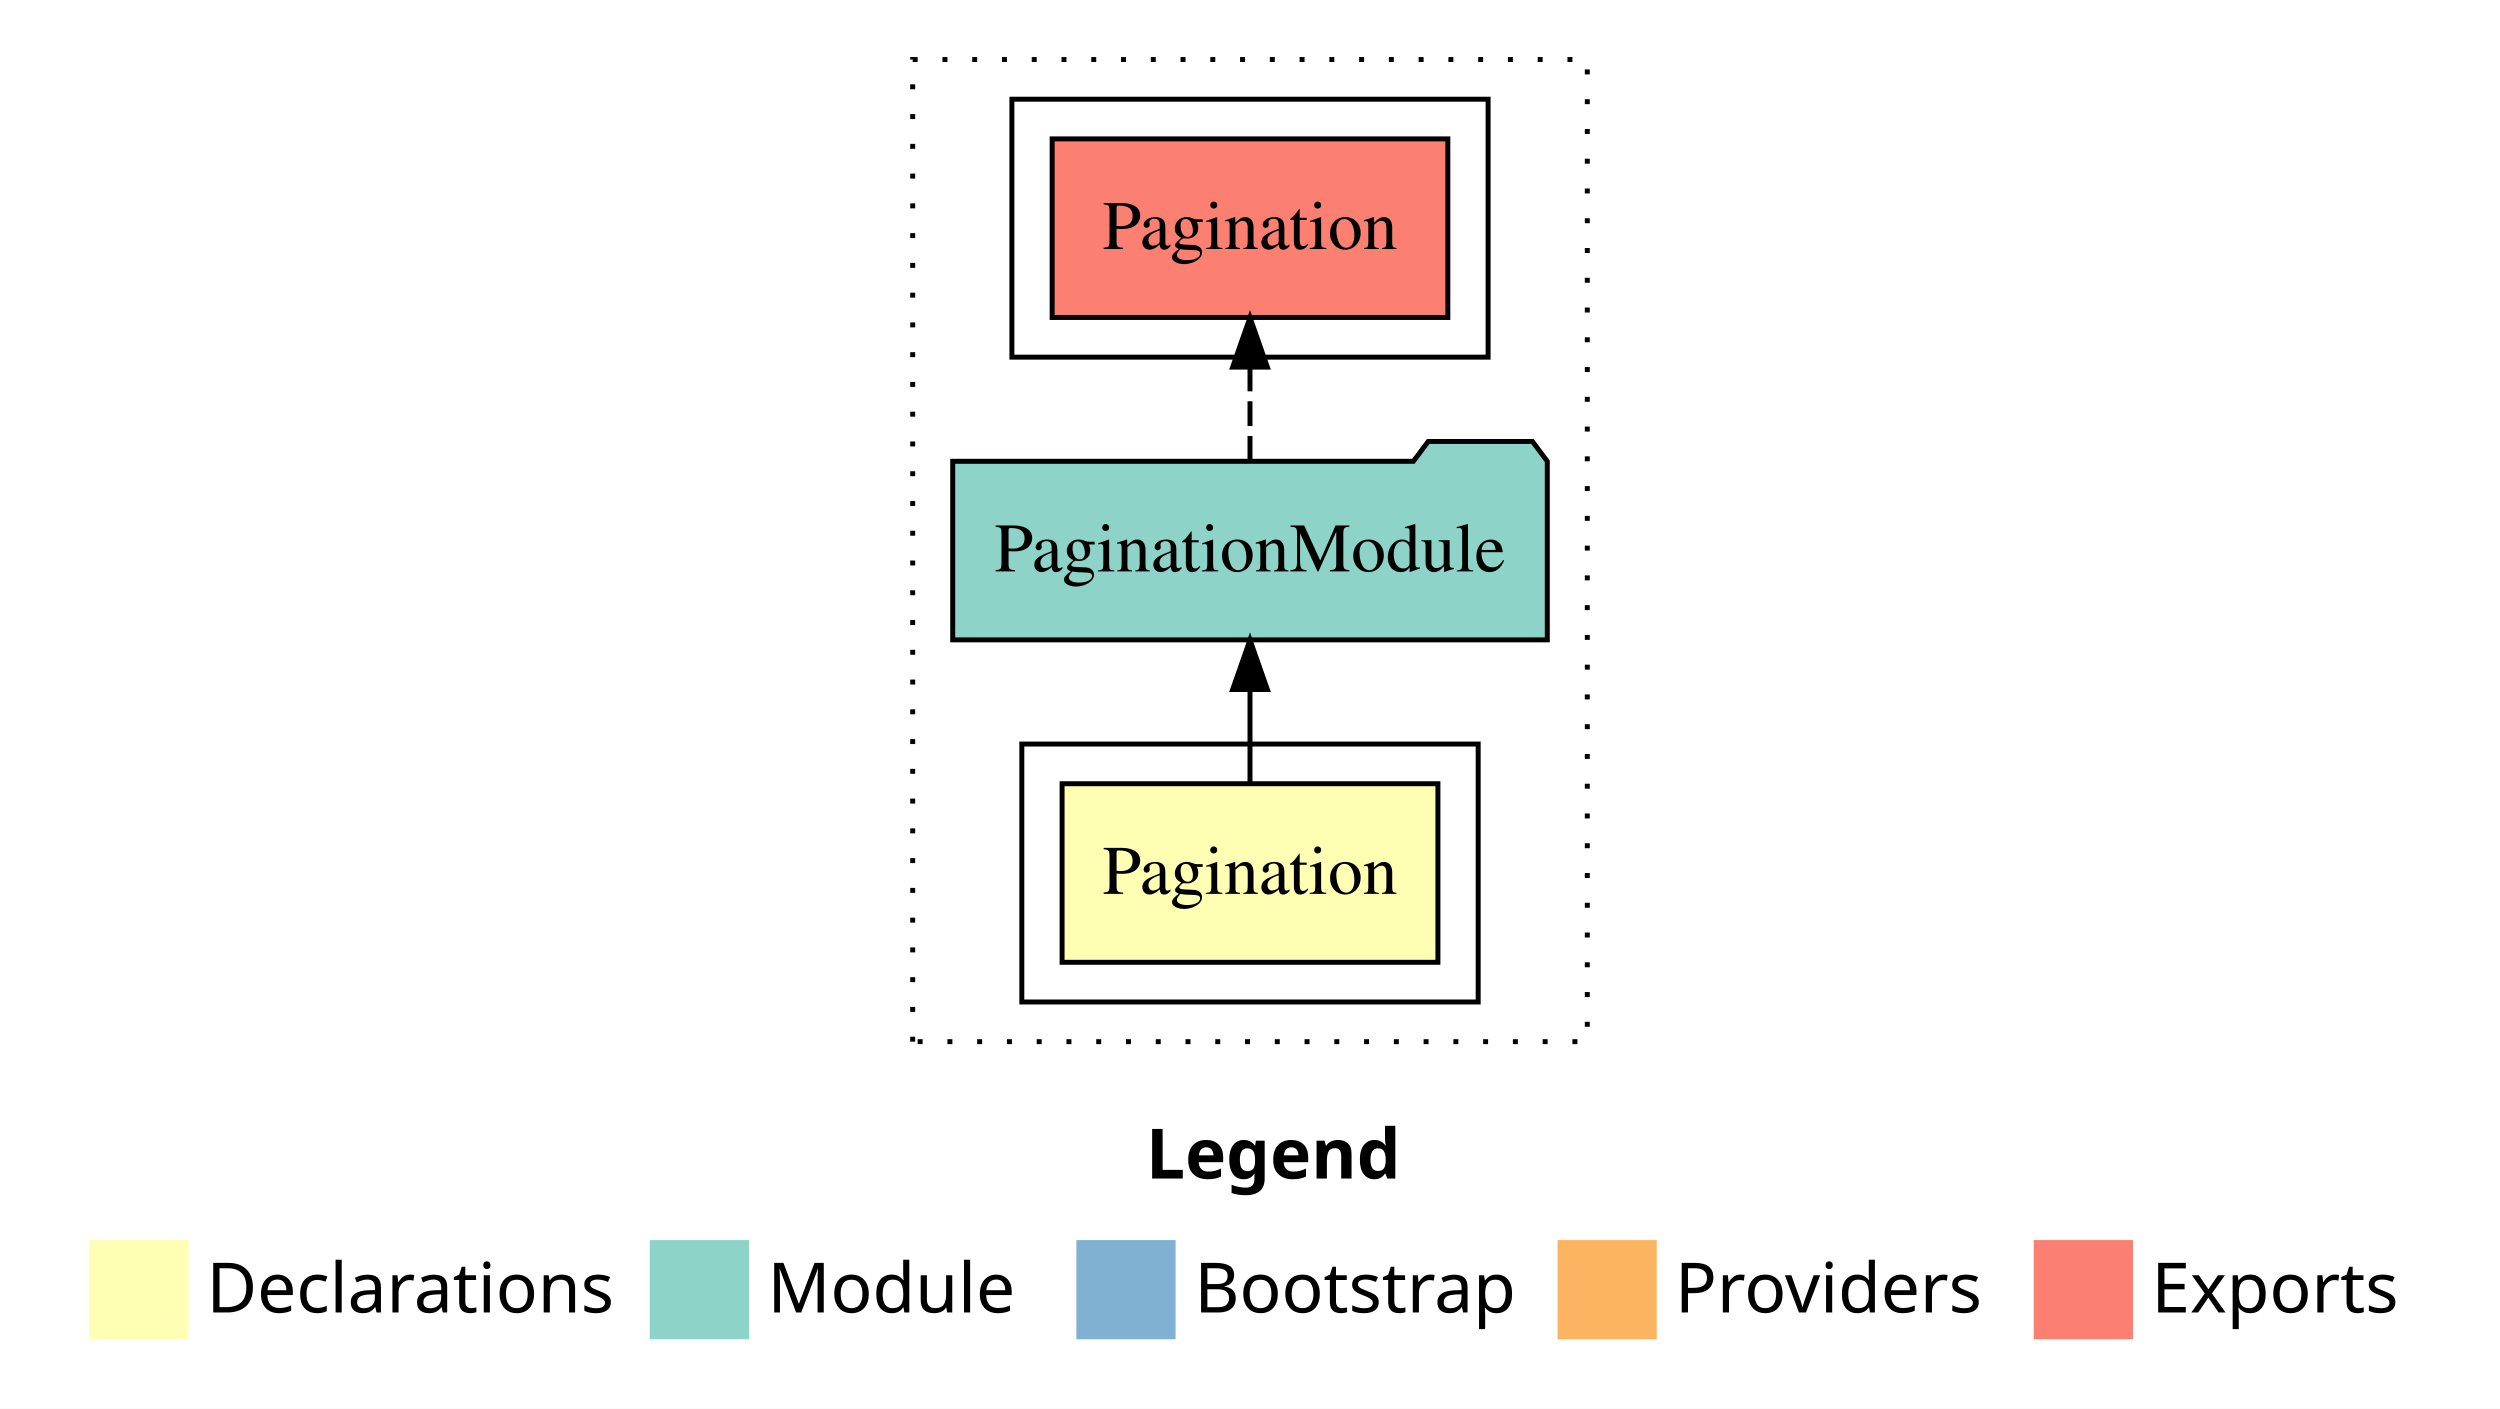
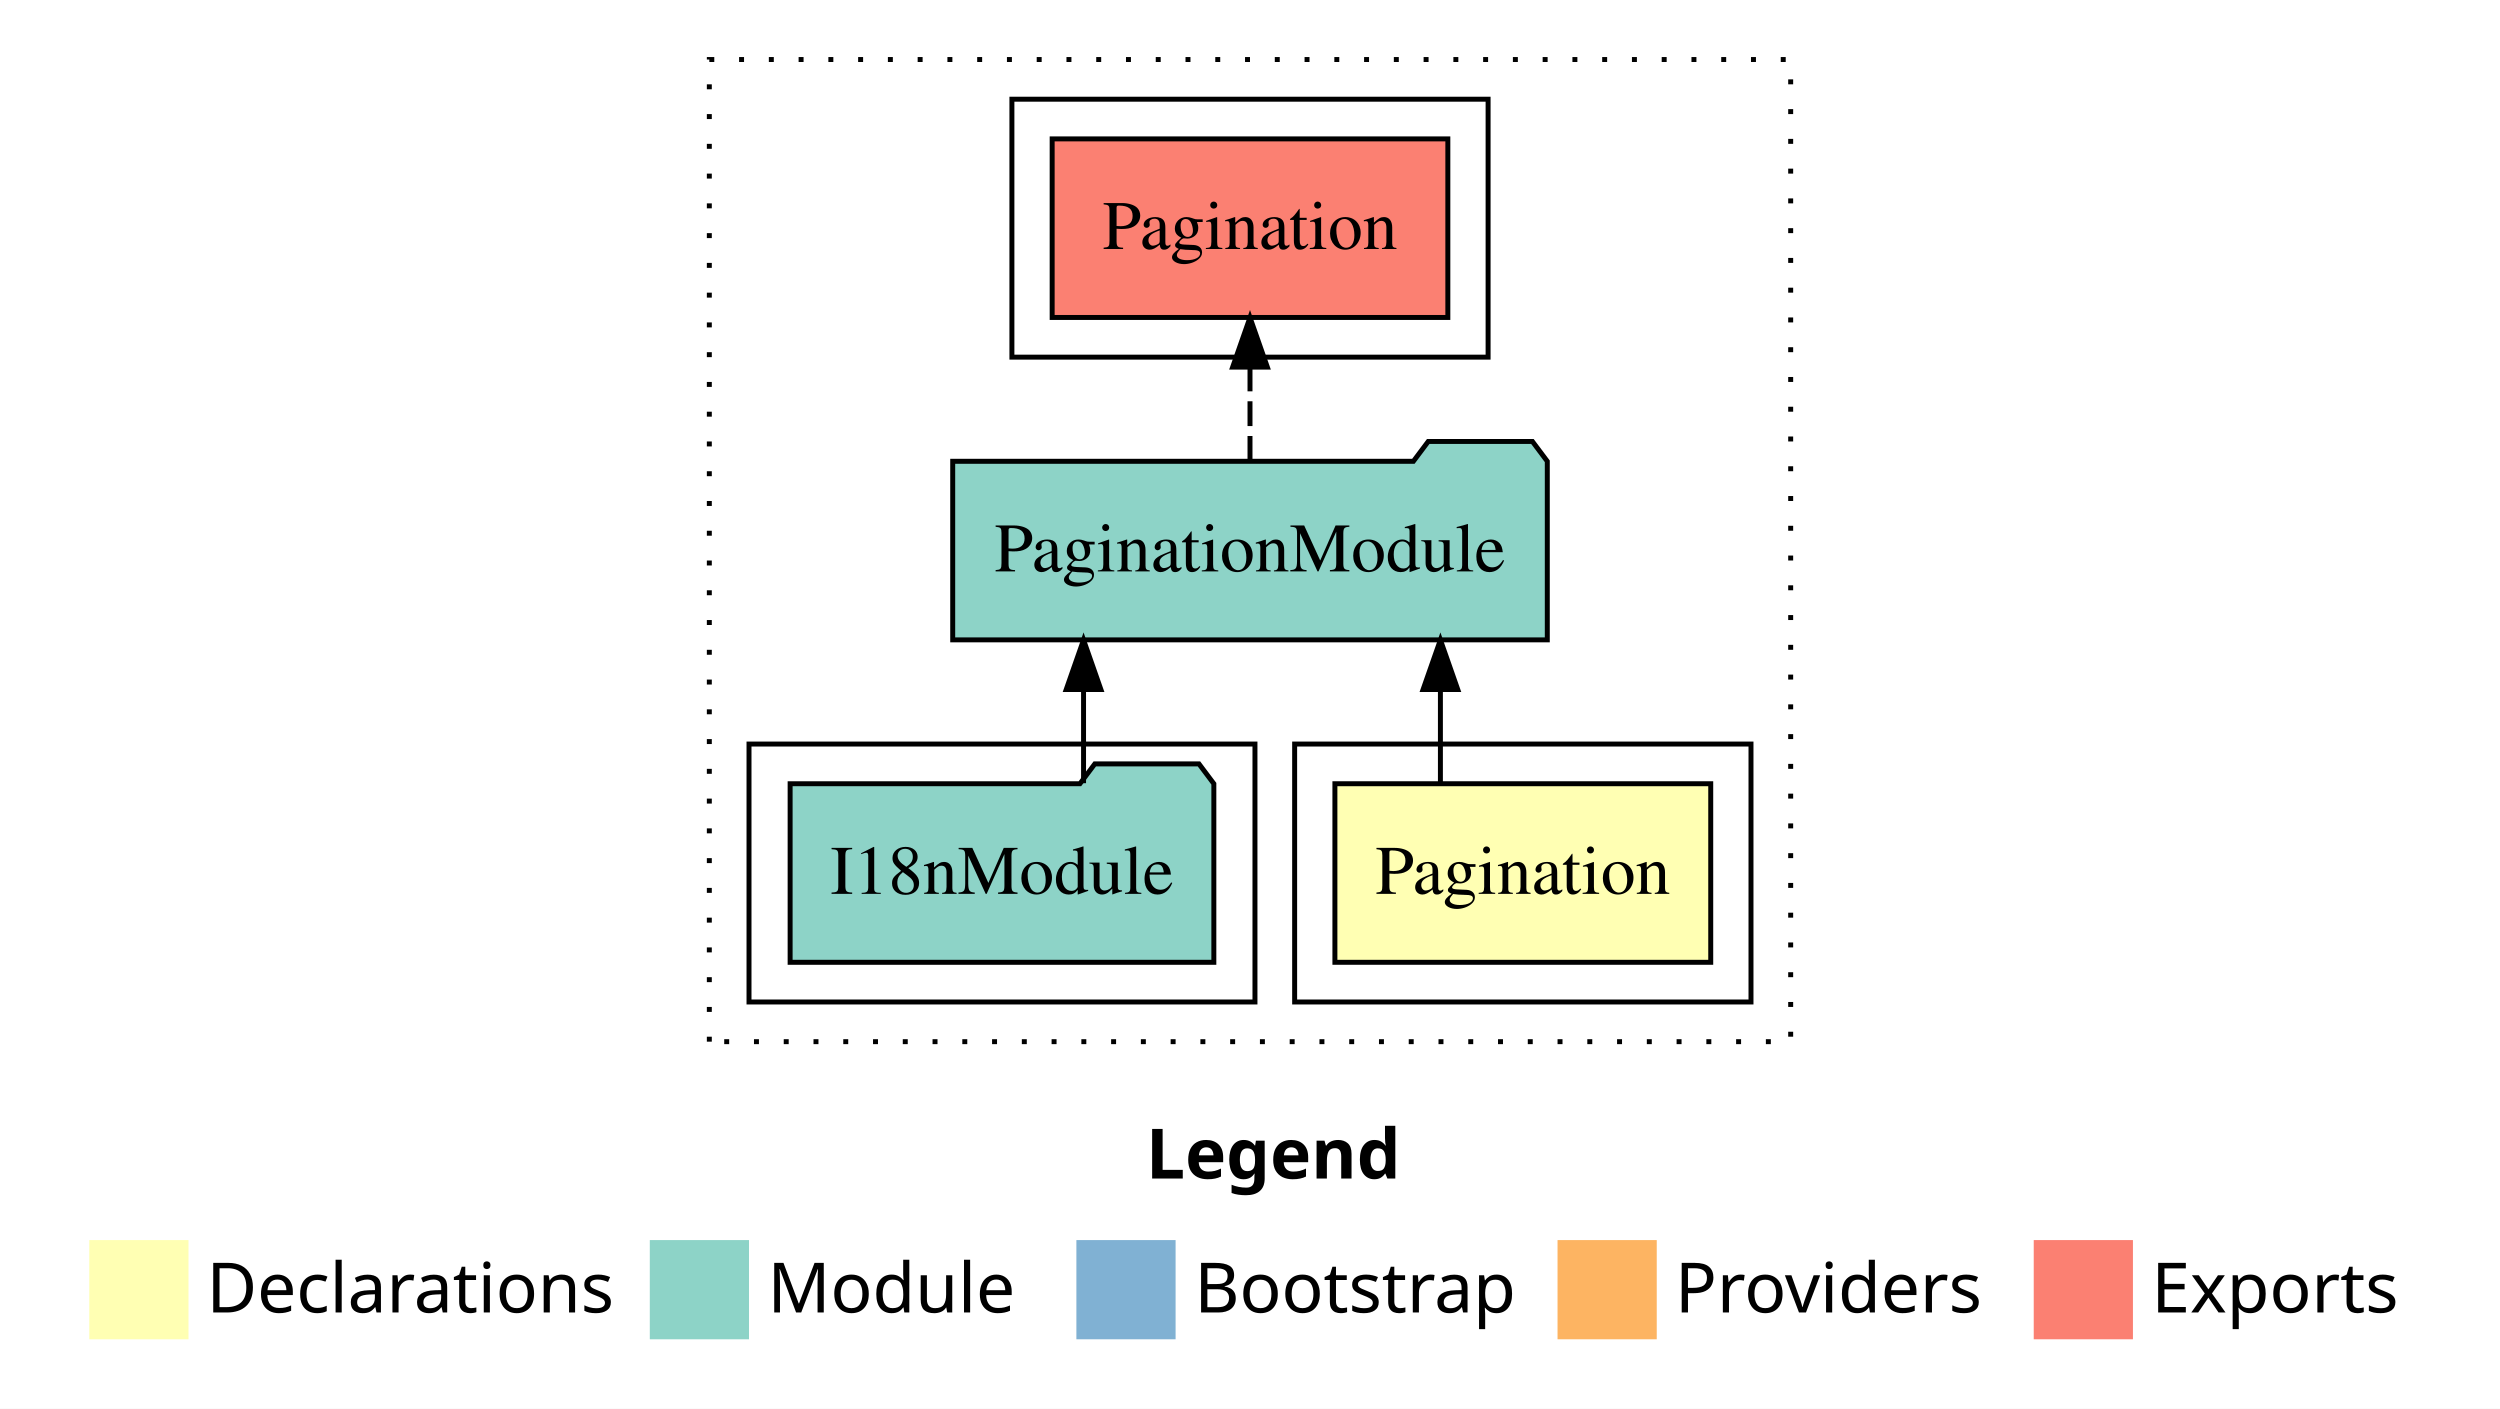
<svg xmlns="http://www.w3.org/2000/svg" width="504pt" height="284pt" viewBox="0.00 0.00 504.00 284.00">
  <g id="graph0" class="graph" transform="scale(1 1) rotate(0) translate(4 280)">
    <polygon fill="#ffffff" stroke="transparent" points="-4,4 -4,-280 500,-280 500,4 -4,4" />
    <text text-anchor="start" x="227.009" y="-42.4" font-family="sans-serif" font-weight="bold" font-size="14.00" fill="#000000">Legend</text>
    <polygon fill="#ffffb3" stroke="transparent" points="14,-10 14,-30 34,-30 34,-10 14,-10" />
    <text text-anchor="start" x="37.629" y="-15.4" font-family="sans-serif" font-size="14.00" fill="#000000">  Declarations</text>
    <polygon fill="#8dd3c7" stroke="transparent" points="127,-10 127,-30 147,-30 147,-10 127,-10" />
    <text text-anchor="start" x="150.725" y="-15.4" font-family="sans-serif" font-size="14.00" fill="#000000">  Module</text>
    <polygon fill="#80b1d3" stroke="transparent" points="213,-10 213,-30 233,-30 233,-10 213,-10" />
    <text text-anchor="start" x="236.781" y="-15.4" font-family="sans-serif" font-size="14.00" fill="#000000">  Bootstrap</text>
    <polygon fill="#fdb462" stroke="transparent" points="310,-10 310,-30 330,-30 330,-10 310,-10" />
    <text text-anchor="start" x="333.673" y="-15.4" font-family="sans-serif" font-size="14.00" fill="#000000">  Providers</text>
    <polygon fill="#fb8072" stroke="transparent" points="406,-10 406,-30 426,-30 426,-10 406,-10" />
    <text text-anchor="start" x="429.726" y="-15.4" font-family="sans-serif" font-size="14.00" fill="#000000">  Exports</text>
    <g id="clust1" class="cluster">
-       <polygon fill="none" stroke="#000000" stroke-dasharray="1,5" points="180,-70 180,-268 316,-268 316,-70 180,-70" />
+       <polygon fill="none" stroke="#000000" stroke-dasharray="1,5" points="139,-70 139,-268 357,-268 357,-70 139,-70" />
    </g>
    <g id="clust2" class="cluster">
-       <polygon fill="none" stroke="#000000" points="202,-78 202,-130 294,-130 294,-78 202,-78" />
+       <polygon fill="none" stroke="#000000" points="257,-78 257,-130 349,-130 349,-78 257,-78" />
+     </g>
+     <g id="clust4" class="cluster">
+       <polygon fill="none" stroke="#000000" points="147,-78 147,-130 249,-130 249,-78 147,-78" />
    </g>
    <g id="clust5" class="cluster">
      <polygon fill="none" stroke="#000000" points="200,-208 200,-260 296,-260 296,-208 200,-208" />
    </g>
    <g id="node1" class="node">
-       <polygon fill="#ffffb3" stroke="#000000" points="285.884,-122 210.116,-122 210.116,-86 285.884,-86 285.884,-122" />
-       <text text-anchor="middle" x="248" y="-99.8" font-family="Times,serif" font-size="14.00" fill="#000000">Pagination</text>
+       <polygon fill="#ffffb3" stroke="#000000" points="340.884,-122 265.116,-122 265.116,-86 340.884,-86 340.884,-122" />
+       <text text-anchor="middle" x="303" y="-99.8" font-family="Times,serif" font-size="14.00" fill="#000000">Pagination</text>
    </g>
    <g id="node2" class="node">
      <polygon fill="#8dd3c7" stroke="#000000" points="307.934,-187 304.934,-191 283.934,-191 280.934,-187 188.066,-187 188.066,-151 307.934,-151 307.934,-187" />
      <text text-anchor="middle" x="248" y="-164.8" font-family="Times,serif" font-size="14.00" fill="#000000">PaginationModule</text>
    </g>
    <g id="edge1" class="edge">
-       <path fill="none" stroke="#000000" d="M248,-122.106C248,-122.106 248,-140.991 248,-140.991" />
-       <polygon fill="#000000" stroke="#000000" points="244.5,-140.991 248,-150.991 251.5,-140.991 244.5,-140.991" />
+       <path fill="none" stroke="#000000" d="M286.387,-122.106C286.387,-122.106 286.387,-140.991 286.387,-140.991" />
+       <polygon fill="#000000" stroke="#000000" points="282.887,-140.991 286.387,-150.991 289.887,-140.991 282.887,-140.991" />
    </g>
-     <g id="node3" class="node">
+     <g id="node4" class="node">
      <polygon fill="#fb8072" stroke="#000000" points="287.885,-252 208.115,-252 208.115,-216 287.885,-216 287.885,-252" />
      <text text-anchor="middle" x="248" y="-229.8" font-family="Times,serif" font-size="14.00" fill="#000000">Pagination </text>
    </g>
-     <g id="edge2" class="edge">
+     <g id="edge3" class="edge">
      <path fill="none" stroke="#000000" stroke-dasharray="5,2" d="M248,-187.106C248,-187.106 248,-205.991 248,-205.991" />
      <polygon fill="#000000" stroke="#000000" points="244.5,-205.991 248,-215.991 251.5,-205.991 244.5,-205.991" />
    </g>
+     <g id="node3" class="node">
+       <polygon fill="#8dd3c7" stroke="#000000" points="240.711,-122 237.711,-126 216.711,-126 213.711,-122 155.289,-122 155.289,-86 240.711,-86 240.711,-122" />
+       <text text-anchor="middle" x="198" y="-99.8" font-family="Times,serif" font-size="14.00" fill="#000000">I18nModule</text>
+     </g>
+     <g id="edge2" class="edge">
+       <path fill="none" stroke="#000000" d="M214.444,-122.106C214.444,-122.106 214.444,-140.991 214.444,-140.991" />
+       <polygon fill="#000000" stroke="#000000" points="210.944,-140.991 214.444,-150.991 217.944,-140.991 210.944,-140.991" />
+     </g>
  </g>
</svg>
